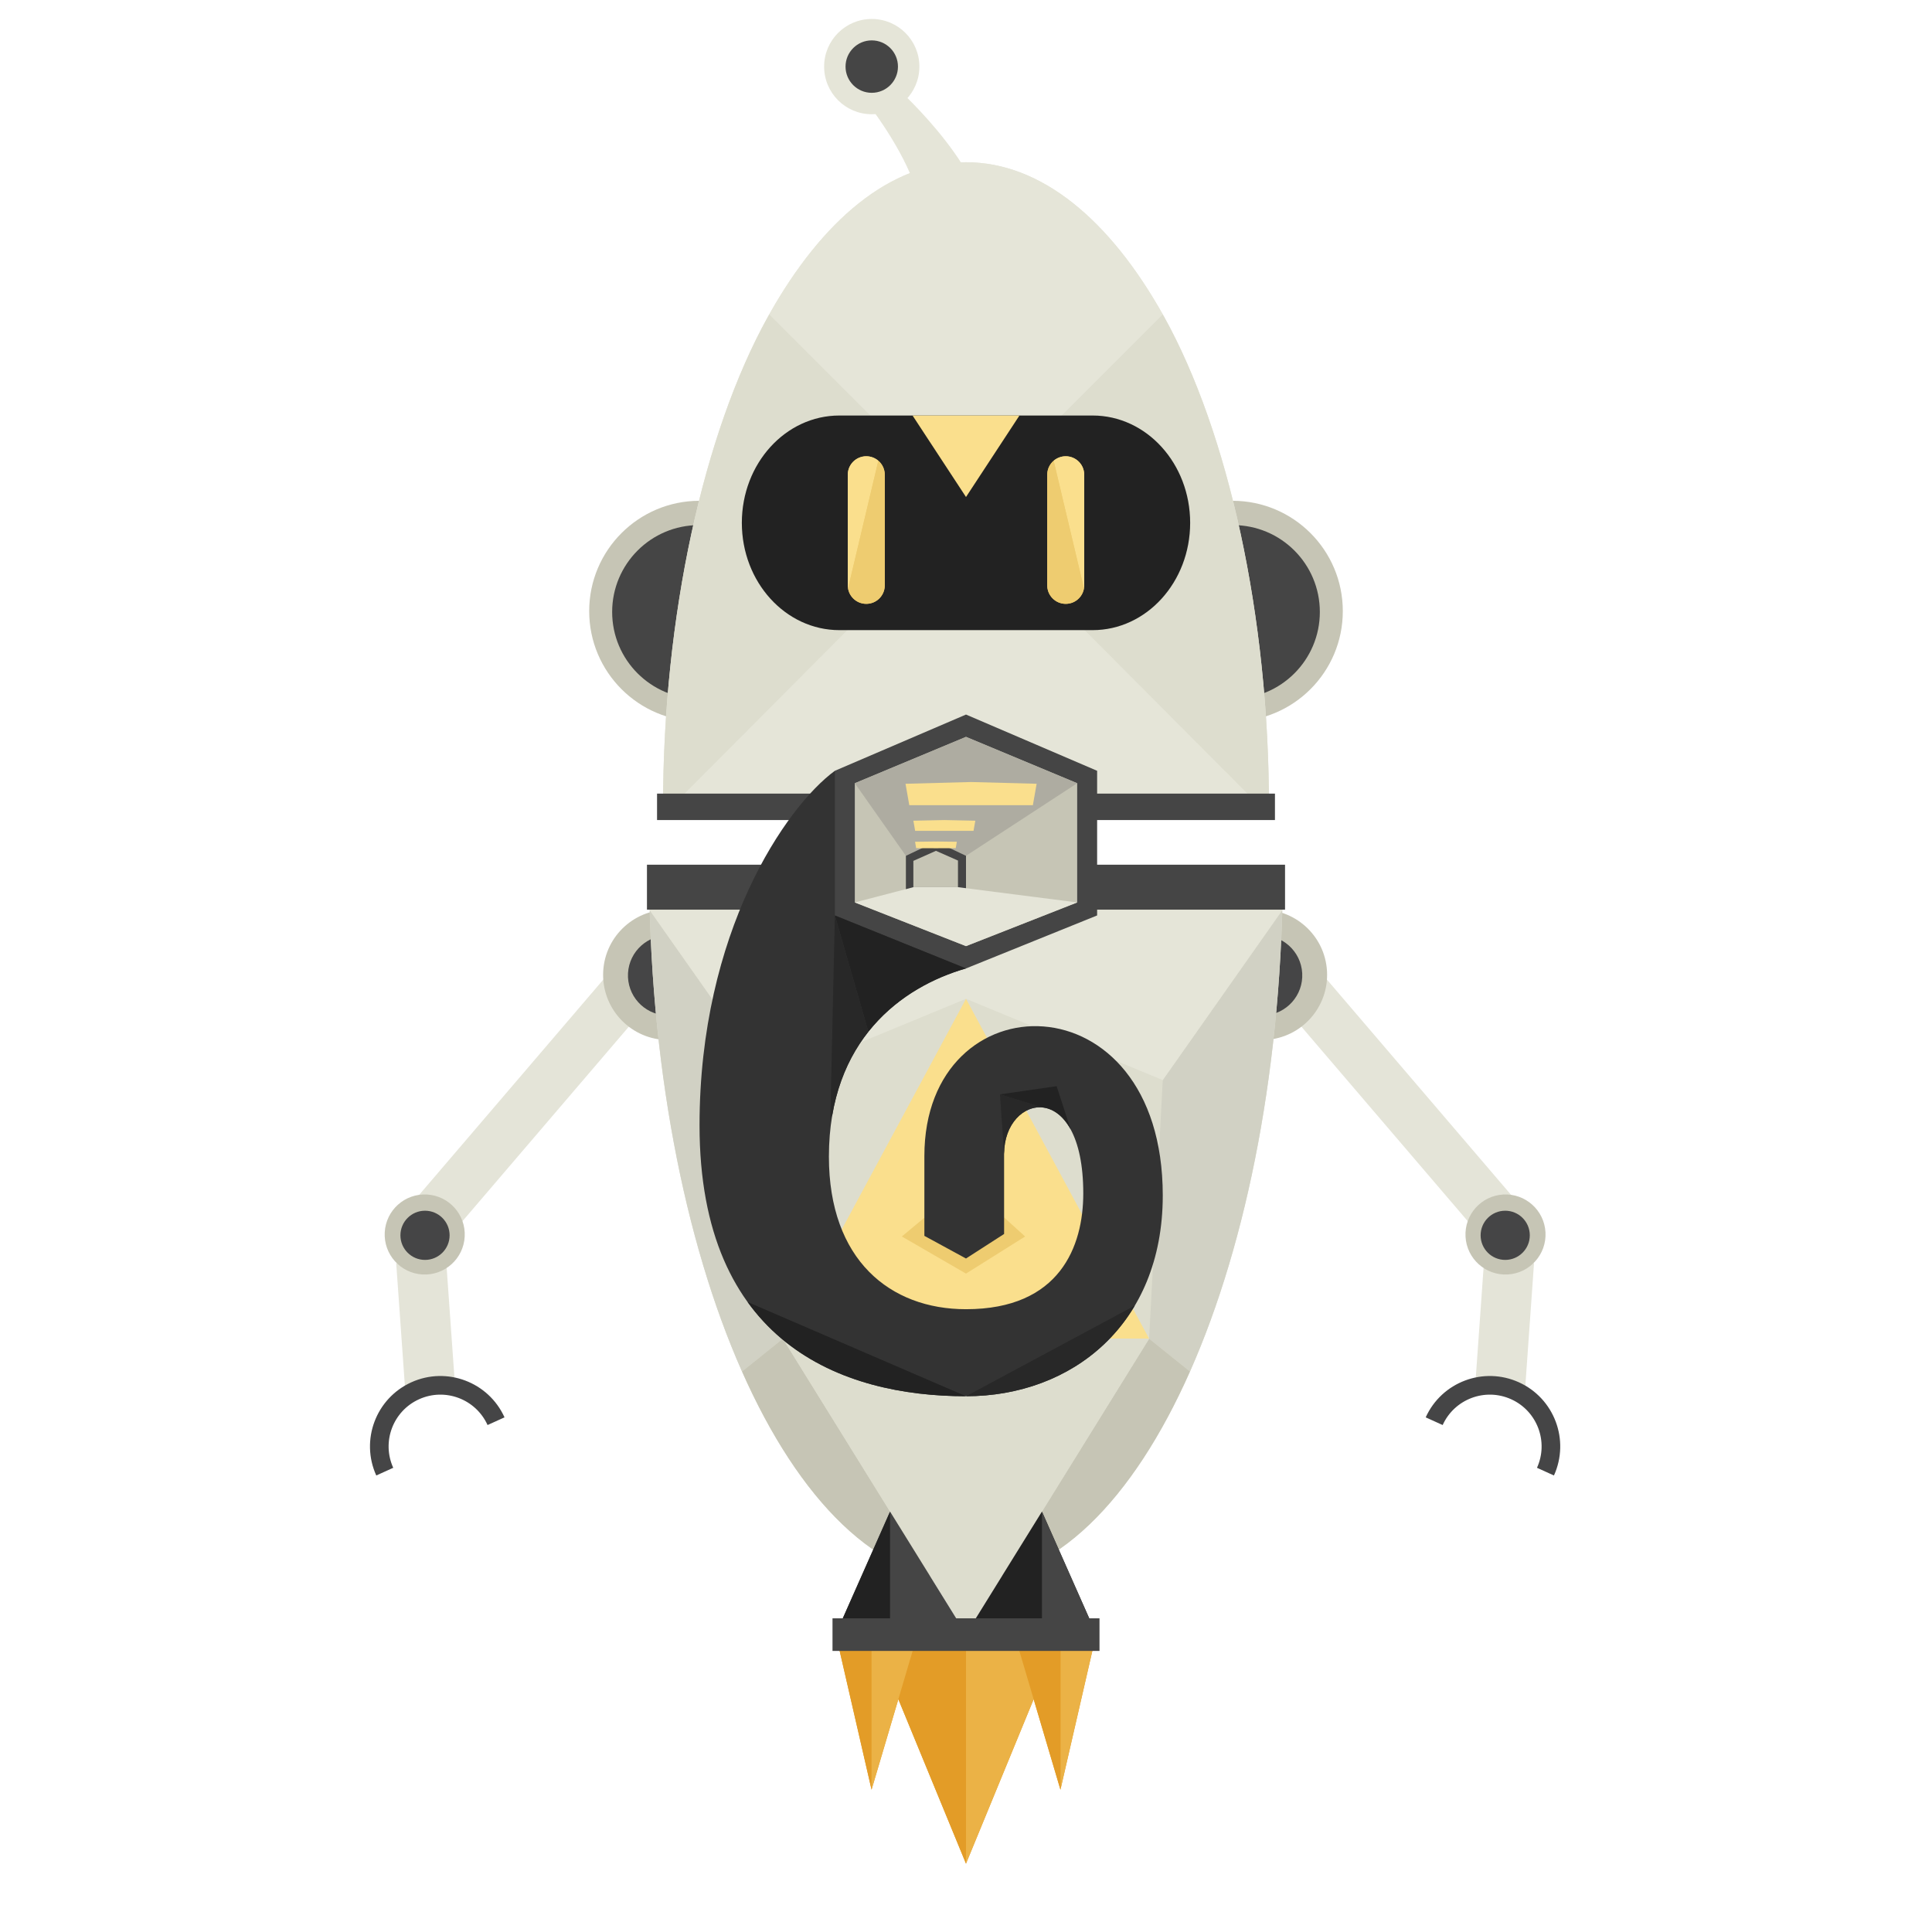
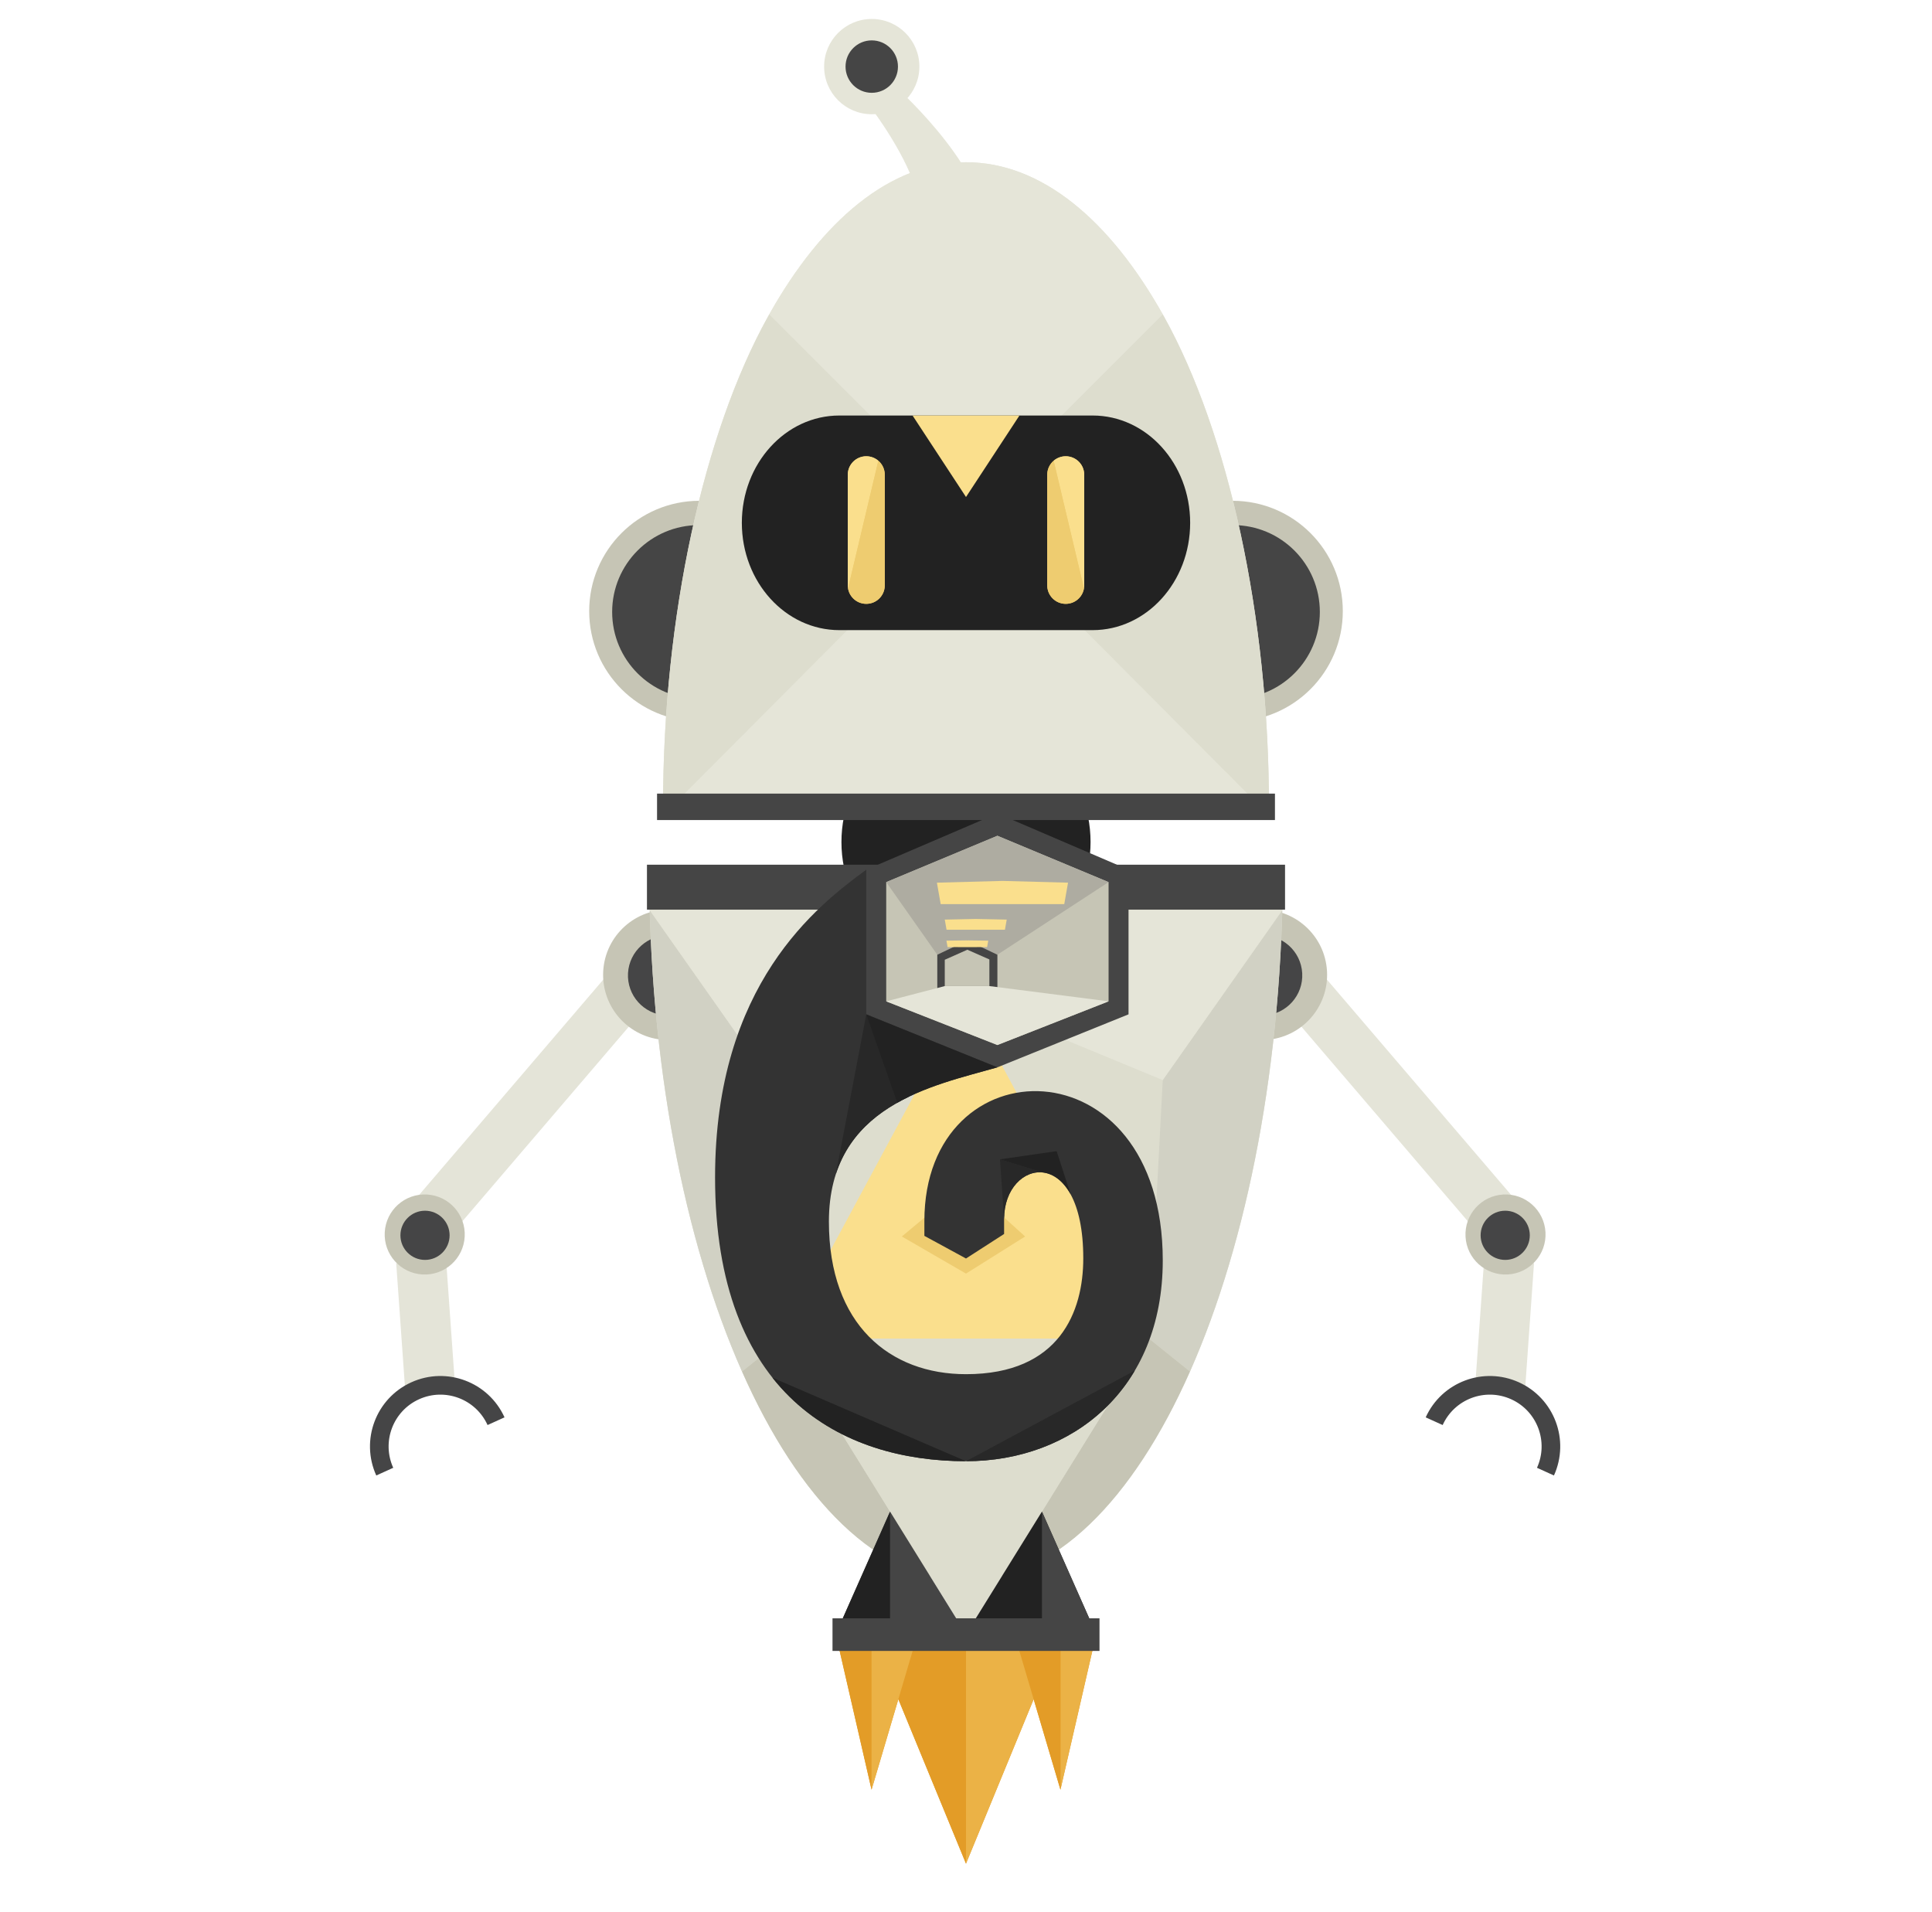
<svg xmlns="http://www.w3.org/2000/svg" xmlns:xlink="http://www.w3.org/1999/xlink" version="1.1" id="Layer_1" x="0px" y="0px" width="512px" height="506.5px" viewBox="0 0 512 506.5" enable-background="new 0 0 512 506.5" xml:space="preserve">
  <rect y="-535.5" display="none" fill="#071C2C" width="512" height="2107" />
  <g>
    <g>
      <path fill="#E5E5D8" d="M236.364,22.086c0,0,23.713,20.659,25.042,37.988c-10.064,8.33-10.064,8.33-24.551,8.043    c20.816-8.711-10.599-45.428-10.599-45.428L236.364,22.086z" />
      <circle fill="#E5E5D8" cx="231.024" cy="17.648" r="12.623" />
      <circle fill="#454545" cx="231.023" cy="17.648" r="6.946" />
    </g>
    <path fill="#222222" d="M256,189.785c-18.34,0-33.009,15.01-33.009,33.35S237.66,256.201,256,256.201s33.009-14.727,33.009-33.066   S274.34,189.785,256,189.785z" />
    <g>
      <path fill="#C6C5B5" d="M214.625,161.949c0,16.15-13.09,29.241-29.241,29.241c-16.153,0-29.242-13.091-29.242-29.241    c0-16.152,13.089-29.242,29.242-29.242C201.535,132.707,214.625,145.797,214.625,161.949z" />
      <path fill="#454545" d="M185.244,139.151c-12.715,0-23.011,10.304-23.017,23.017c0,12.709,10.302,23.012,23.017,23.012    c12.709,0,23.01-10.303,23.01-23.012C208.254,149.455,197.953,139.151,185.244,139.151z" />
    </g>
    <g>
      <path fill="#C6C5B5" d="M297.375,161.949c0,16.15,13.09,29.241,29.241,29.241c16.153,0,29.242-13.091,29.242-29.241    c0-16.152-13.089-29.242-29.242-29.242C310.465,132.707,297.375,145.797,297.375,161.949z" />
      <path fill="#454545" d="M326.756,139.151c12.715,0,23.011,10.304,23.017,23.017c0,12.709-10.302,23.012-23.017,23.012    c-12.709,0-23.01-10.303-23.01-23.012C303.746,149.455,314.047,139.151,326.756,139.151z" />
    </g>
    <path fill="#E5E5D8" d="M308.51,83.963c-0.12-0.219-0.244-0.43-0.366-0.645C294.08,58.279,275.967,42.996,256,42.996   s-38.08,15.283-52.145,40.322c-0.122,0.215-0.246,0.426-0.366,0.645c-17.018,30.663-27.781,79.355-27.781,129.845h2.267H256h78.024   h2.267C336.291,163.318,325.528,114.626,308.51,83.963z" />
    <path fill="#E5E5D8" d="M256,42.996c-19.967,0-38.08,15.283-52.145,40.322L256,135.463l52.145-52.145   C294.08,58.279,275.967,42.996,256,42.996z" />
    <path fill="#DDDDCE" d="M203.855,83.318c-0.122,0.215-0.246,0.426-0.366,0.645c-17.018,30.663-27.781,79.355-27.781,129.845h2.267   L256,135.463L203.855,83.318z" />
    <path fill="#DDDDCE" d="M308.145,83.318c0.122,0.215,0.246,0.426,0.366,0.645c17.018,30.663,27.781,79.355,27.781,129.845h-2.267   L256,135.463L308.145,83.318z" />
    <polygon fill="#E5E5D8" points="256,135.463 177.976,213.808 256,213.808 334.024,213.808  " />
    <path fill="#222222" d="M289.561,110.111H256h-33.561c-14.271,0-25.844,12.731-25.844,28.438c0,15.702,11.572,28.434,25.844,28.434   H256h33.561c14.271,0,25.844-12.731,25.844-28.434C315.404,122.843,303.832,110.111,289.561,110.111z" />
    <g>
      <defs>
        <path id="SVGID_43_" d="M234.472,155.117c0,2.707-2.194,4.9-4.9,4.9l0,0c-2.707,0-4.901-2.193-4.901-4.9v-29.307     c0-2.707,2.194-4.902,4.901-4.902l0,0c2.706,0,4.9,2.195,4.9,4.902V155.117z" />
      </defs>
      <clipPath id="SVGID_2_">
        <use xlink:href="#SVGID_43_" overflow="visible" />
      </clipPath>
      <path clip-path="url(#SVGID_2_)" fill="#EECC70" d="M234.472,155.117c0,2.707-2.194,4.9-4.9,4.9l0,0    c-2.707,0-4.901-2.193-4.901-4.9v-29.307c0-2.707,2.194-4.902,4.901-4.902l0,0c2.706,0,4.9,2.195,4.9,4.902V155.117z" />
      <polygon clip-path="url(#SVGID_2_)" fill="#FADF8D" points="223.404,119.742 223.404,161.557 235.614,110.111   " />
      <polygon clip-path="url(#SVGID_2_)" fill="#EECC70" points="223.404,161.557 234.376,165.793 235.614,110.111   " />
    </g>
    <polygon fill="#FADF8D" points="256,110.111 241.837,110.111 256,131.707 270.163,110.111  " />
    <g>
      <defs>
        <path id="SVGID_45_" d="M277.528,155.117c0,2.707,2.194,4.9,4.9,4.9l0,0c2.707,0,4.901-2.193,4.901-4.9v-29.307     c0-2.707-2.194-4.902-4.901-4.902l0,0c-2.706,0-4.9,2.195-4.9,4.902V155.117z" />
      </defs>
      <clipPath id="SVGID_4_">
        <use xlink:href="#SVGID_45_" overflow="visible" />
      </clipPath>
      <path clip-path="url(#SVGID_4_)" fill="#EECC70" d="M277.528,155.117c0,2.707,2.194,4.9,4.9,4.9l0,0    c2.707,0,4.901-2.193,4.901-4.9v-29.307c0-2.707-2.194-4.902-4.901-4.902l0,0c-2.706,0-4.9,2.195-4.9,4.902V155.117z" />
      <polygon clip-path="url(#SVGID_4_)" fill="#FADF8D" points="288.596,119.742 288.596,161.557 276.386,110.111   " />
      <polygon clip-path="url(#SVGID_4_)" fill="#EECC70" points="288.596,161.557 277.624,165.793 276.386,110.111   " />
    </g>
    <g>
      <g>
        <path fill="#E4E4D8" d="M170.636,247.012l-59.888,70.014c4.679,0.773,8.738,3.352,11.449,7.008l58.051-67.867     C176.107,254.14,172.789,250.907,170.636,247.012z" />
      </g>
      <g>
        <path fill="#E4E4D8" d="M108.929,366.5c3.753-1.7,7.77-2.035,11.515-1.251l-2.095-29.585c-2.011,0.639-4.163,0.95-6.395,0.828     c-2.499-0.137-4.851-0.784-6.962-1.826l2.314,32.673C107.829,367.038,108.37,366.756,108.929,366.5z" />
      </g>
      <g>
        <path fill="#454546" d="M99.716,391c-4.252-9.386-0.092-20.441,9.29-24.695c9.385-4.252,20.443-0.096,24.697,9.29l-4.495,2.037     c-3.127-6.898-11.262-9.958-18.163-6.83c-6.901,3.128-9.96,11.261-6.833,18.16l-1.248,0.564l-2.111,0.958L99.716,391z" />
      </g>
      <path fill="#C6C5B5" d="M194.349,259.268c-0.522,9.527-8.664,16.824-18.189,16.305s-16.825-8.661-16.302-18.188    c0.52-9.522,8.664-16.823,18.187-16.303C187.569,241.602,194.869,249.746,194.349,259.268z" />
      <path fill="#454546" d="M187.611,259.062c-0.319,5.852-5.321,10.332-11.169,10.013c-5.851-0.319-10.335-5.32-10.013-11.171    c0.319-5.847,5.321-10.328,11.171-10.011C183.446,248.215,187.93,253.214,187.611,259.062z" />
      <path fill="#C6C5B5" d="M123.149,327.714c-0.319,5.854-5.323,10.338-11.174,10.019c-5.851-0.322-10.335-5.323-10.016-11.177    c0.319-5.848,5.323-10.332,11.174-10.013C118.984,316.862,123.468,321.866,123.149,327.714z" />
      <circle fill="#454546" cx="112.633" cy="327.355" r="6.517" />
    </g>
    <g>
      <g>
        <path fill="#E4E4D8" d="M340.894,247.012l59.888,70.014c-4.679,0.773-8.738,3.352-11.449,7.008l-58.051-67.867     C335.422,254.14,338.74,250.907,340.894,247.012z" />
      </g>
      <g>
        <path fill="#E4E4D8" d="M402.6,366.5c-3.753-1.7-7.77-2.035-11.515-1.251l2.095-29.585c2.011,0.639,4.163,0.95,6.395,0.828     c2.499-0.137,4.851-0.784,6.962-1.826l-2.314,32.673C403.701,367.038,403.16,366.756,402.6,366.5z" />
      </g>
      <g>
        <path fill="#454546" d="M411.813,391c4.252-9.386,0.092-20.441-9.29-24.695c-9.385-4.252-20.443-0.096-24.697,9.29l4.495,2.037     c3.127-6.898,11.262-9.958,18.163-6.83c6.901,3.128,9.96,11.261,6.833,18.16l1.248,0.564l2.111,0.958L411.813,391z" />
      </g>
      <path fill="#C6C5B5" d="M317.181,259.268c0.522,9.527,8.664,16.824,18.189,16.305s16.825-8.661,16.302-18.188    c-0.52-9.522-8.664-16.823-18.187-16.303C323.96,241.602,316.661,249.746,317.181,259.268z" />
      <path fill="#454546" d="M323.918,259.062c0.319,5.852,5.321,10.332,11.169,10.013c5.851-0.319,10.335-5.32,10.013-11.171    c-0.319-5.847-5.321-10.328-11.171-10.011C328.083,248.215,323.599,253.214,323.918,259.062z" />
      <path fill="#C6C5B5" d="M388.38,327.714c0.319,5.854,5.323,10.338,11.174,10.019c5.851-0.322,10.335-5.323,10.016-11.177    c-0.319-5.848-5.323-10.332-11.174-10.013C392.545,316.862,388.061,321.866,388.38,327.714z" />
      <circle fill="#454546" cx="398.896" cy="327.355" r="6.517" />
    </g>
    <g>
      <defs>
        <path id="SVGID_47_" d="M172.009,229.213c0,104.656,37.519,189.686,83.991,189.686s83.991-85.029,83.991-189.686H172.009z" />
      </defs>
      <clipPath id="SVGID_6_">
        <use xlink:href="#SVGID_47_" overflow="visible" />
      </clipPath>
      <path clip-path="url(#SVGID_6_)" fill="#DDDDCE" d="M172.009,229.213c0,104.656,37.519,189.686,83.991,189.686    s83.991-85.029,83.991-189.686H172.009z" />
      <polygon clip-path="url(#SVGID_6_)" fill="#DDDDCE" points="203.855,286.212 207.47,354.756 256,264.684   " />
      <polygon clip-path="url(#SVGID_6_)" fill="#D1D1C4" points="172.076,241.055 149.934,318.242 166.211,387.903 207.47,354.756     203.855,286.212   " />
      <polygon clip-path="url(#SVGID_6_)" fill="#C6C5B5" points="207.47,354.756 166.211,387.903 256,433.034   " />
      <polygon clip-path="url(#SVGID_6_)" fill="#DDDDCE" points="308.145,286.212 304.53,354.756 256,264.684   " />
      <polygon clip-path="url(#SVGID_6_)" fill="#D1D1C4" points="339.924,241.055 362.066,318.242 345.789,387.903 304.53,354.756     308.145,286.212   " />
      <polygon clip-path="url(#SVGID_6_)" fill="#C6C5B5" points="304.53,354.756 345.789,387.903 256,433.034   " />
      <polygon clip-path="url(#SVGID_6_)" fill="#E5E5D8" points="256,241.055 172.076,241.055 203.855,286.212 256,264.684     308.145,286.212 339.924,241.055   " />
    </g>
    <polygon fill="#FADF8D" points="256,264.684 207.47,354.756 256,354.756 304.53,354.756  " />
    <polygon fill="#DDDDCE" points="256,354.756 207.47,354.756 256,433.034 304.53,354.756  " />
    <polygon fill="#E39C27" points="290.507,433.034 281.029,433.034 268.821,433.034 256,433.034 243.179,433.034 230.971,433.034    221.493,433.034 230.971,474.264 238.07,450.288 256,493.865 273.93,450.288 281.029,474.264  " />
    <g>
      <polygon fill="#E39C27" points="230.971,433.034 256,493.865 256,433.034   " />
      <polygon fill="#E39C27" points="221.493,433.034 230.971,474.264 230.971,433.034   " />
      <polygon fill="#EBB246" points="230.971,433.034 230.971,474.264 243.179,433.034   " />
      <polygon fill="#EBB246" points="281.029,433.034 256,493.865 256,433.034   " />
      <polygon fill="#EBB246" points="290.507,433.034 281.029,474.264 281.029,433.034   " />
      <polygon fill="#E39C27" points="281.029,433.034 281.029,474.264 268.821,433.034   " />
    </g>
    <polygon fill="#222222" points="276.126,400.57 290.507,433.034 256,433.034  " />
    <polygon fill="#454545" points="276.126,400.57 290.507,433.034 276.126,433.034  " />
    <polygon fill="#454545" points="235.874,400.57 221.493,433.034 256,433.034  " />
    <polygon fill="#222222" points="235.874,400.57 221.493,433.034 235.874,433.034  " />
    <g>
      <polygon fill="#454545" points="256,210.306 174.125,210.306 174.125,217.311 256,217.311 337.875,217.311 337.875,210.306   " />
    </g>
    <g>
      <polygon fill="#454545" points="256,229.145 171.451,229.145 171.451,241.055 256,241.055 340.549,241.055 340.549,229.145   " />
    </g>
    <g>
      <polygon fill="#454545" points="256,428.85 220.622,428.85 220.622,437.491 256,437.491 291.378,437.491 291.378,428.85   " />
    </g>
    <polygon fill="#EECC70" points="239,327.667 256,337.499 271.667,327.667 256,313.5  " />
-     <path fill="#333333" d="M221.25,204.258c-12.996,9.55-35.866,42.754-35.866,93.961c0,57.619,37.607,71.78,70.616,71.78   c28.029,0,52.145-18.997,52.145-53.196c0-58.319-63.175-57.638-63.175-10.464c0,14.84,0,21.16,0,21.16l11.031,6l10.096-6.5   c0,0,0,0,0-21.211c0-15.956,20.982-20.266,20.982,10.464c0,13.992-6.189,30.685-31.078,30.685   c-20.126,0-36.333-13.065-36.333-40.437c0-30.901,19.333-45,36.333-49.867L221.25,204.258z" />
+     <path fill="#333333" d="M229.571,230.466C216.575,240.016,189.5,260.793,189.5,312c0,57.619,33.491,75.217,66.5,75.217   c28.029,0,52.145-18.997,52.145-53.196c0-58.319-63.175-57.638-63.175-10.464c0,1.943,0,3.942,0,3.942l11.031,6l10.096-6.5   c0,0,0-1.499,0-3.993c0-15.956,20.982-20.266,20.982,10.464c0,13.992-6.189,30.685-31.078,30.685   c-20.126,0-36.333-13.065-36.333-40.437c0-30.901,27.655-36.01,44.655-40.877L229.571,230.466z" />
    <g>
-       <polygon fill="#454545" points="256,189.354 221.25,204.258 221.25,242.59 256,256.633 290.75,242.59 290.75,204.258   " />
-       <polygon fill="#C6C5B5" points="256,195.268 226.535,207.552 226.535,239.145 256,250.719 285.465,239.145 285.465,207.552   " />
-       <polygon fill="#AEACA1" points="240.071,226.785 226.535,207.552 256,195.268 285.465,207.552 256,226.785 248.035,222.993   " />
-       <polygon fill="#454545" points="248.035,222.993 240.071,226.785 240.071,236.537 248.035,240.11 256,236.537 256,226.785   " />
-       <polygon fill="#FADF8D" points="257.345,207.231 239.97,207.697 240.97,213.38 257.345,213.38 273.72,213.38 274.72,207.697   " />
-       <polygon fill="#FADF8D" points="250.261,217.311 242.052,217.484 242.524,220.169 250.261,220.169 257.997,220.169     258.47,217.484   " />
-       <polygon fill="#FADF8D" points="248.035,222.994 242.496,223.064 242.795,224.764 248.035,224.784 253.275,224.764     253.574,223.064   " />
-       <polygon fill="#C6C5B5" points="242.052,235.1 253.873,235.1 253.873,228.042 248.035,225.466 242.052,228.126   " />
-       <polygon fill="#E5E5D8" points="242.052,235.1 226.535,239.145 256,250.719 285.465,239.145 253.873,235.1   " />
+       <polygon fill="#454545" points="264.321,215.562 229.571,230.466 229.571,268.798 264.321,282.841 299.071,268.798     299.071,230.466   " />
+       <polygon fill="#C6C5B5" points="264.321,221.476 234.856,233.76 234.856,265.353 264.321,276.927 293.786,265.353 293.786,233.76       " />
+       <polygon fill="#AEACA1" points="248.392,252.993 234.856,233.76 264.321,221.476 293.786,233.76 264.321,252.993 256.356,249.201       " />
+       <polygon fill="#454545" points="256.356,249.201 248.392,252.993 248.392,262.745 256.356,266.318 264.321,262.745     264.321,252.993   " />
+       <polygon fill="#FADF8D" points="265.666,233.439 248.291,233.905 249.291,239.588 265.666,239.588 282.041,239.588     283.041,233.905   " />
+       <polygon fill="#FADF8D" points="258.582,243.519 250.373,243.692 250.846,246.377 258.582,246.377 266.318,246.377     266.791,243.692   " />
+       <polygon fill="#FADF8D" points="256.356,249.202 250.817,249.272 251.116,250.972 256.356,250.992 261.597,250.972     261.896,249.272   " />
+       <polygon fill="#C6C5B5" points="250.373,261.308 262.194,261.308 262.194,254.25 256.356,251.674 250.373,254.334   " />
+       <polygon fill="#E5E5D8" points="250.373,261.308 234.856,265.353 264.321,276.927 293.786,265.353 262.194,261.308   " />
    </g>
    <g>
      <defs>
-         <path id="SVGID_49_" d="M221.25,204.258c-12.996,9.55-35.866,42.754-35.866,93.961c0,57.619,37.607,71.78,70.616,71.78     c28.029,0,52.145-18.997,52.145-53.196c0-58.319-63.175-57.638-63.175-10.464c0,14.84,0,21.16,0,21.16l11.031,6l10.096-6.5     c0,0,0,0,0-21.211c0-15.956,20.982-20.266,20.982,10.464c0,13.992-6.189,30.685-31.078,30.685     c-20.126,0-36.333-13.065-36.333-40.437c0-30.901,19.333-45,36.333-49.867L221.25,204.258z" />
+         <path id="SVGID_49_" d="M229.571,230.466C216.575,240.016,189.5,260.793,189.5,312c0,57.619,33.491,75.217,66.5,75.217     c28.029,0,52.145-18.997,52.145-53.196c0-58.319-63.175-57.638-63.175-10.464c0,1.943,0,3.942,0,3.942l11.031,6l10.096-6.5     c0,0,0-1.499,0-3.993c0-15.956,20.982-20.266,20.982,10.464c0,13.992-6.189,30.685-31.078,30.685     c-20.126,0-36.333-13.065-36.333-40.437c0-30.901,27.655-36.01,44.655-40.877L229.571,230.466z" />
      </defs>
      <clipPath id="SVGID_8_">
        <use xlink:href="#SVGID_49_" overflow="visible" />
      </clipPath>
-       <polygon clip-path="url(#SVGID_8_)" fill="#222222" points="221.25,242.59 230.129,273.405 256,256.633   " />
-       <polygon clip-path="url(#SVGID_8_)" fill="#222222" points="198.112,345.02 256,369.999 215.854,369.999   " />
-       <polygon clip-path="url(#SVGID_8_)" fill="#282828" points="256,369.999 308.145,342 285.768,369.999   " />
-       <polygon clip-path="url(#SVGID_8_)" fill="#282828" points="266.096,305.788 265,290 276.298,293.48   " />
-       <polygon clip-path="url(#SVGID_8_)" fill="#222222" points="280.021,287.833 265,290 276.298,293.48 283.744,299.311   " />
-       <polygon clip-path="url(#SVGID_8_)" fill="#282828" points="221.25,242.59 220.04,296.625 230.129,273.405   " />
+       <polygon clip-path="url(#SVGID_8_)" fill="#282828" points="229.571,268.798 221.493,311.196 243.25,295.5   " />
+       <polygon clip-path="url(#SVGID_8_)" fill="#222222" points="229.571,268.798 239.368,296.722 264.321,282.841   " />
+       <polygon clip-path="url(#SVGID_8_)" fill="#222222" points="198.112,362.237 256,387.217 215.854,387.217   " />
+       <polygon clip-path="url(#SVGID_8_)" fill="#282828" points="256,387.217 308.145,359.218 285.768,387.217   " />
+       <polygon clip-path="url(#SVGID_8_)" fill="#282828" points="266.096,323.006 265,307.218 276.298,310.698   " />
+       <polygon clip-path="url(#SVGID_8_)" fill="#222222" points="280.021,305.051 265,307.218 276.298,310.698 283.744,316.528   " />
    </g>
  </g>
</svg>
